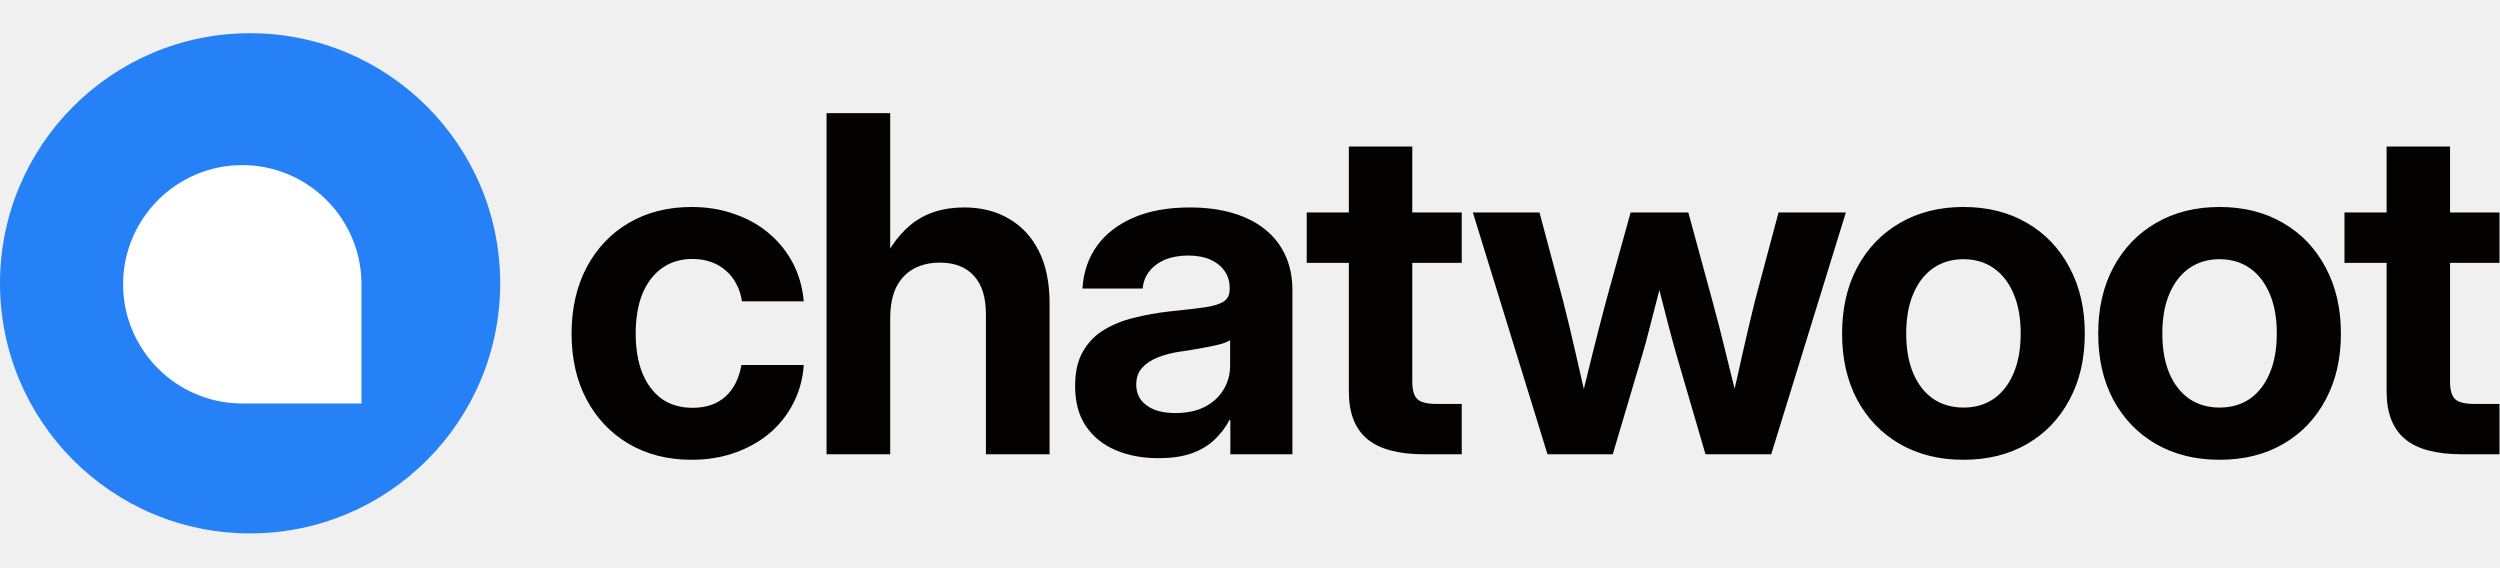
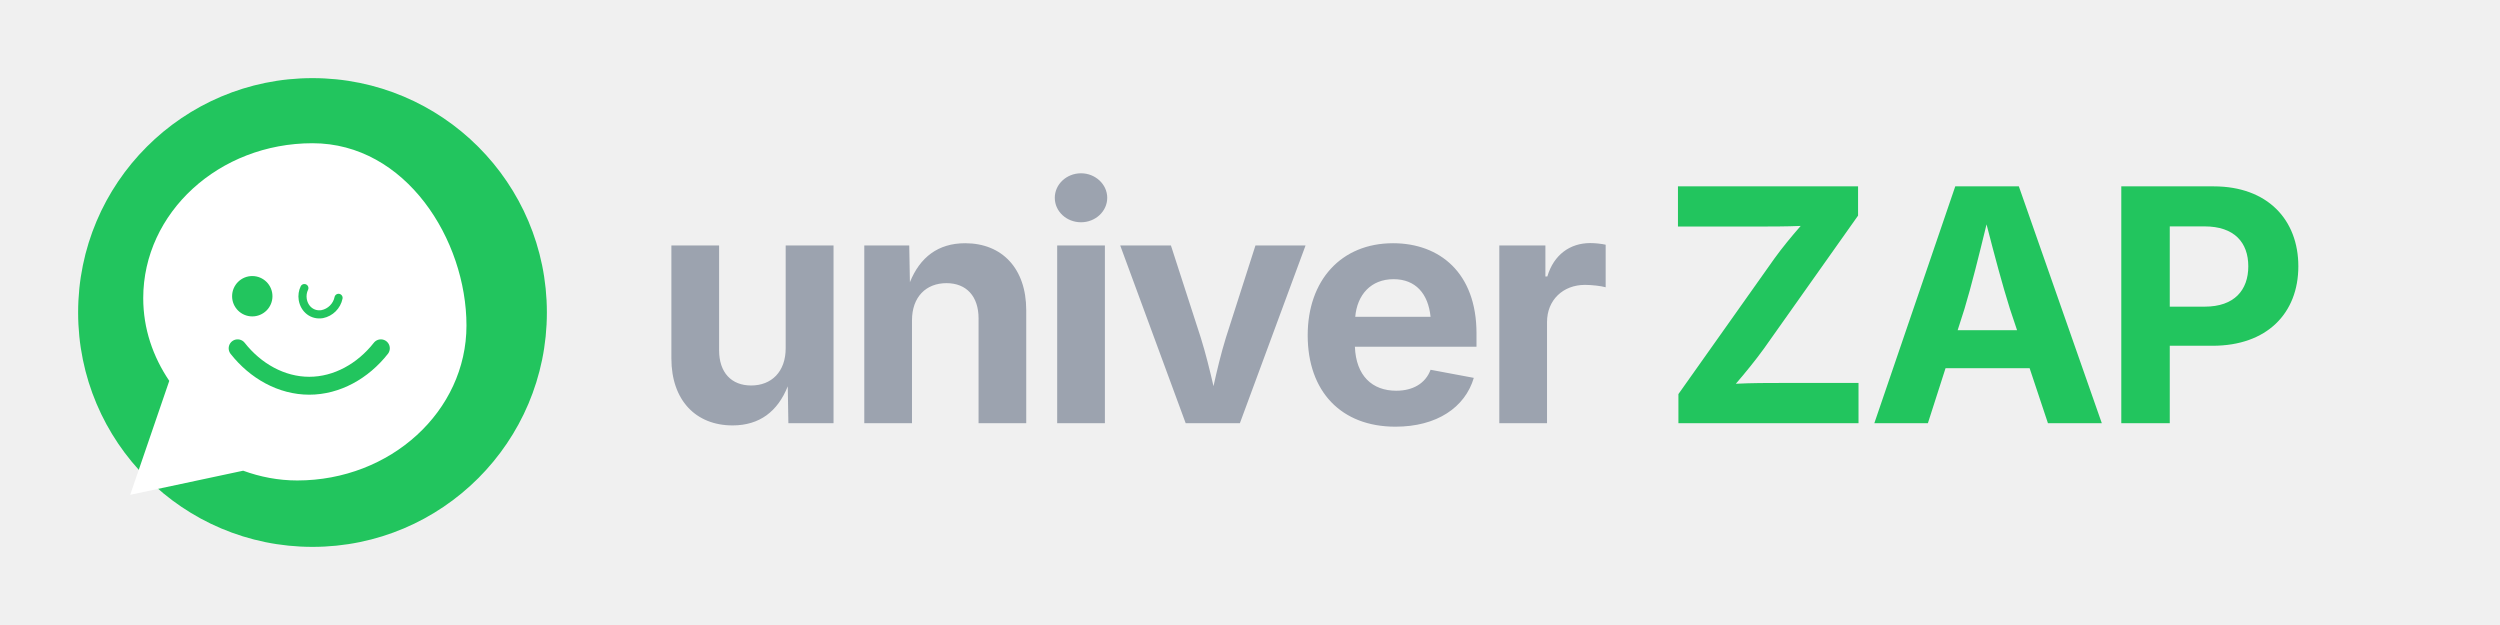
- <svg xmlns="http://www.w3.org/2000/svg" width="2559" height="581" viewBox="0 0 2559 581" fill="none">
-   <path d="M256 546C397.385 546 512 431.385 512 290C512 148.615 397.385 34 256 34C114.615 34 0 148.615 0 290C0 431.385 114.615 546 256 546Z" fill="#2781F6" />
-   <path d="M367 410H247.99C182.388 410 129 356.608 129 290.989C129 225.392 182.388 172 247.992 172C313.612 172 367 225.392 367 290.989V410Z" fill="white" stroke="white" stroke-width="6" />
-   <path d="M707.875 470.625C683.5 470.625 662.016 465.156 643.422 454.219C624.984 443.281 610.609 428.125 600.297 408.75C590.141 389.375 585.062 366.953 585.062 341.484C585.062 316.016 590.141 293.516 600.297 273.984C610.609 254.453 624.984 239.219 643.422 228.281C662.016 217.344 683.5 211.875 707.875 211.875C723.812 211.875 738.5 214.297 751.938 219.141C765.531 223.828 777.328 230.469 787.328 239.062C797.484 247.656 805.609 257.812 811.703 269.531C817.797 281.25 821.469 294.219 822.719 308.438H759.438C758.5 301.875 756.625 296.016 753.812 290.859C751.156 285.547 747.641 281.016 743.266 277.266C739.047 273.359 734.047 270.391 728.266 268.359C722.641 266.172 716.156 265.078 708.812 265.078C696.781 265.078 686.391 268.203 677.641 274.453C668.891 280.703 662.172 289.531 657.484 300.938C652.953 312.344 650.688 325.859 650.688 341.484C650.688 356.953 652.953 370.391 657.484 381.797C662.172 393.203 668.812 402.031 677.406 408.281C686.156 414.375 696.625 417.422 708.812 417.422C716.156 417.422 722.641 416.406 728.266 414.375C733.891 412.344 738.734 409.453 742.797 405.703C747.016 401.797 750.453 397.188 753.109 391.875C755.766 386.406 757.719 380.312 758.969 373.594H822.719C821.781 387.656 818.266 400.625 812.172 412.5C806.234 424.219 798.188 434.453 788.031 443.203C777.875 451.797 766 458.516 752.406 463.359C738.812 468.203 723.969 470.625 707.875 470.625ZM911.209 326.484V465H846.053V115.781H911.209V281.25H898.319C906.288 259.375 917.459 242.422 931.834 230.391C946.366 218.359 964.725 212.344 986.913 212.344C1004.41 212.344 1019.65 216.172 1032.62 223.828C1045.74 231.328 1055.98 242.344 1063.32 256.875C1070.66 271.406 1074.33 289.141 1074.33 310.078V465H1009.18V321.562C1009.18 304.219 1005.04 291.094 996.756 282.188C988.631 273.281 977.069 268.828 962.069 268.828C952.069 268.828 943.241 270.859 935.584 274.922C927.928 278.984 921.913 285.234 917.538 293.672C913.319 302.109 911.209 313.047 911.209 326.484ZM1185.79 468.984C1169.39 468.984 1154.78 466.25 1141.97 460.781C1129.15 455.312 1119 447.109 1111.5 436.172C1104.15 425.234 1100.48 411.562 1100.48 395.156C1100.48 381.094 1103.06 369.453 1108.22 360.234C1113.53 350.859 1120.64 343.438 1129.54 337.969C1138.61 332.344 1149 328.125 1160.72 325.312C1172.43 322.344 1184.62 320.156 1197.28 318.75C1212.59 317.188 1224.7 315.781 1233.61 314.531C1242.51 313.125 1248.92 311.094 1252.83 308.438C1256.73 305.781 1258.68 301.719 1258.68 296.25V294.609C1258.68 288.047 1256.97 282.344 1253.53 277.5C1250.09 272.5 1245.25 268.594 1239 265.781C1232.75 262.969 1225.17 261.562 1216.26 261.562C1207.36 261.562 1199.47 262.969 1192.59 265.781C1185.87 268.594 1180.48 272.578 1176.42 277.734C1172.51 282.734 1170.25 288.594 1169.62 295.312H1107.98C1109.08 278.438 1114.08 263.828 1122.98 251.484C1132.04 239.141 1144.54 229.531 1160.48 222.656C1176.58 215.781 1195.72 212.344 1217.9 212.344C1234.47 212.344 1249.23 214.297 1262.2 218.203C1275.33 222.109 1286.34 227.734 1295.25 235.078C1304.31 242.422 1311.18 251.328 1315.87 261.797C1320.56 272.109 1322.9 283.75 1322.9 296.719V465H1259.39V430.078H1258.45C1254.23 437.891 1248.92 444.766 1242.51 450.703C1236.26 456.484 1228.45 461.016 1219.08 464.297C1209.86 467.422 1198.76 468.984 1185.79 468.984ZM1203.14 422.812C1214.86 422.812 1224.86 420.703 1233.14 416.484C1241.58 412.109 1247.98 406.25 1252.36 398.906C1256.89 391.562 1259.15 383.281 1259.15 374.062V348.281C1257.12 349.531 1254.39 350.703 1250.95 351.797C1247.67 352.734 1243.68 353.672 1239 354.609C1234.47 355.547 1229.47 356.484 1224 357.422C1218.68 358.359 1213.14 359.219 1207.36 360C1199.23 361.25 1191.81 363.203 1185.09 365.859C1178.37 368.516 1172.98 372.109 1168.92 376.641C1165.01 381.016 1163.06 386.719 1163.06 393.75C1163.06 399.688 1164.7 404.922 1167.98 409.453C1171.42 413.828 1176.11 417.188 1182.04 419.531C1187.98 421.719 1195.01 422.812 1203.14 422.812ZM1496.24 217.5V269.062H1337.57V217.5H1496.24ZM1380.69 150H1445.61V390.703C1445.61 399.297 1447.33 405.234 1450.77 408.516C1454.21 411.797 1460.69 413.438 1470.22 413.438C1474.13 413.438 1478.66 413.438 1483.82 413.438C1489.13 413.438 1493.27 413.438 1496.24 413.438V465C1492.02 465 1486.32 465 1479.13 465C1472.1 465 1464.99 465 1457.8 465C1431.39 465 1411.94 459.766 1399.44 449.297C1386.94 438.828 1380.69 422.656 1380.69 400.781V150ZM1584.03 465L1507.62 217.5H1575.82L1599.73 307.031C1604.26 324.688 1608.63 342.891 1612.85 361.641C1617.07 380.391 1621.29 398.828 1625.51 416.953H1616.6C1621.13 398.828 1625.67 380.391 1630.2 361.641C1634.88 342.891 1639.57 324.688 1644.26 307.031L1669.1 217.5H1728.17L1752.54 307.031C1757.38 324.688 1762.07 342.891 1766.6 361.641C1771.13 380.391 1775.67 398.828 1780.2 416.953H1771.06C1775.43 398.828 1779.65 380.391 1783.71 361.641C1787.93 342.891 1792.23 324.688 1796.6 307.031L1820.51 217.5H1889.42L1813.01 465H1745.74L1716.45 364.688C1713.63 354.844 1710.9 344.844 1708.24 334.688C1705.59 324.375 1702.93 314.062 1700.28 303.75C1697.78 293.281 1695.12 282.969 1692.31 272.812H1704.96C1702.31 282.969 1699.57 293.281 1696.76 303.75C1694.1 314.062 1691.45 324.375 1688.79 334.688C1686.29 344.844 1683.56 354.844 1680.59 364.688L1650.82 465H1584.03ZM2009.78 470.625C1985.09 470.625 1963.38 465.234 1944.62 454.453C1926.03 443.672 1911.5 428.594 1901.03 409.219C1890.72 389.844 1885.56 367.266 1885.56 341.484C1885.56 315.703 1890.72 293.125 1901.03 273.75C1911.5 254.219 1926.03 239.062 1944.62 228.281C1963.38 217.344 1985.09 211.875 2009.78 211.875C2034.62 211.875 2056.34 217.344 2074.94 228.281C2093.53 239.062 2107.98 254.219 2118.3 273.75C2128.77 293.125 2134 315.703 2134 341.484C2134 367.266 2128.77 389.844 2118.3 409.219C2107.98 428.594 2093.53 443.672 2074.94 454.453C2056.34 465.234 2034.62 470.625 2009.78 470.625ZM2009.78 417.188C2021.66 417.188 2031.97 414.219 2040.72 408.281C2049.47 402.188 2056.27 393.438 2061.11 382.031C2065.95 370.625 2068.38 357.109 2068.38 341.484C2068.38 325.547 2065.95 311.953 2061.11 300.703C2056.27 289.297 2049.47 280.547 2040.72 274.453C2031.97 268.359 2021.66 265.312 2009.78 265.312C1998.06 265.312 1987.75 268.359 1978.84 274.453C1970.09 280.547 1963.3 289.297 1958.45 300.703C1953.61 311.953 1951.19 325.547 1951.19 341.484C1951.19 357.266 1953.61 370.859 1958.45 382.266C1963.3 393.516 1970.09 402.188 1978.84 408.281C1987.75 414.219 1998.06 417.188 2009.78 417.188ZM2271.94 470.625C2247.26 470.625 2225.54 465.234 2206.79 454.453C2188.19 443.672 2173.66 428.594 2163.19 409.219C2152.88 389.844 2147.72 367.266 2147.72 341.484C2147.72 315.703 2152.88 293.125 2163.19 273.75C2173.66 254.219 2188.19 239.062 2206.79 228.281C2225.54 217.344 2247.26 211.875 2271.94 211.875C2296.79 211.875 2318.51 217.344 2337.1 228.281C2355.69 239.062 2370.15 254.219 2380.46 273.75C2390.93 293.125 2396.16 315.703 2396.16 341.484C2396.16 367.266 2390.93 389.844 2380.46 409.219C2370.15 428.594 2355.69 443.672 2337.1 454.453C2318.51 465.234 2296.79 470.625 2271.94 470.625ZM2271.94 417.188C2283.82 417.188 2294.13 414.219 2302.88 408.281C2311.63 402.188 2318.43 393.438 2323.27 382.031C2328.12 370.625 2330.54 357.109 2330.54 341.484C2330.54 325.547 2328.12 311.953 2323.27 300.703C2318.43 289.297 2311.63 280.547 2302.88 274.453C2294.13 268.359 2283.82 265.312 2271.94 265.312C2260.22 265.312 2249.91 268.359 2241.01 274.453C2232.26 280.547 2225.46 289.297 2220.62 300.703C2215.77 311.953 2213.35 325.547 2213.35 341.484C2213.35 357.266 2215.77 370.859 2220.62 382.266C2225.46 393.516 2232.26 402.188 2241.01 408.281C2249.91 414.219 2260.22 417.188 2271.94 417.188ZM2558.48 217.5V269.062H2399.81V217.5H2558.48ZM2442.93 150H2507.86V390.703C2507.86 399.297 2509.57 405.234 2513.01 408.516C2516.45 411.797 2522.93 413.438 2532.47 413.438C2536.37 413.438 2540.9 413.438 2546.06 413.438C2551.37 413.438 2555.51 413.438 2558.48 413.438V465C2554.26 465 2548.56 465 2541.37 465C2534.34 465 2527.23 465 2520.04 465C2493.64 465 2474.18 459.766 2461.68 449.297C2449.18 438.828 2442.93 422.656 2442.93 400.781V150Z" fill="#040101" />
+ <svg xmlns="http://www.w3.org/2000/svg" viewBox="0 0 768 192" fill="none">
+   <g>
+     <circle cx="96" cy="96" r="72" fill="#22C55E" />
+     <path d="M96 44c-28.7 0-52 21.3-52 47.6 0 9.4 3 18 8 25.4L40 152l34.7-7.4c5.2 1.9 10.8 3 16.6 3 28.7 0 52-21.3 52-47.6S124.7 44 96 44z" fill="#FFFFFF" />
+     <ellipse cx="77.5" cy="91" rx="6.2" ry="6.2" fill="#22C55E" />
+     <path d="M93.5 88.5c-0.5 1-0.7 2.3-0.5 3.5 0.5 3 3 5 6 4.5 2.5-0.5 4.5-2.5 5-5" stroke="#22C55E" stroke-width="2.5" stroke-linecap="round" fill="none" />
+     <path d="M73 107c5.5 7 13.5 11.5 22 11.5s16.5-4.5 22-11.5" stroke="#22C55E" stroke-width="5.5" stroke-linecap="round" fill="none" />
+   </g>
+   <g font-family="-apple-system,BlinkMacSystemFont,'Segoe UI',Inter,Helvetica,Arial,sans-serif" font-weight="700">
+     <text x="200" y="130" font-size="100" fill="#9CA3AF" letter-spacing="-3">univer</text>
+     <text x="510" y="130" font-size="100" fill="#22C55E" letter-spacing="-3">ZAP</text>
+   </g>
</svg>
